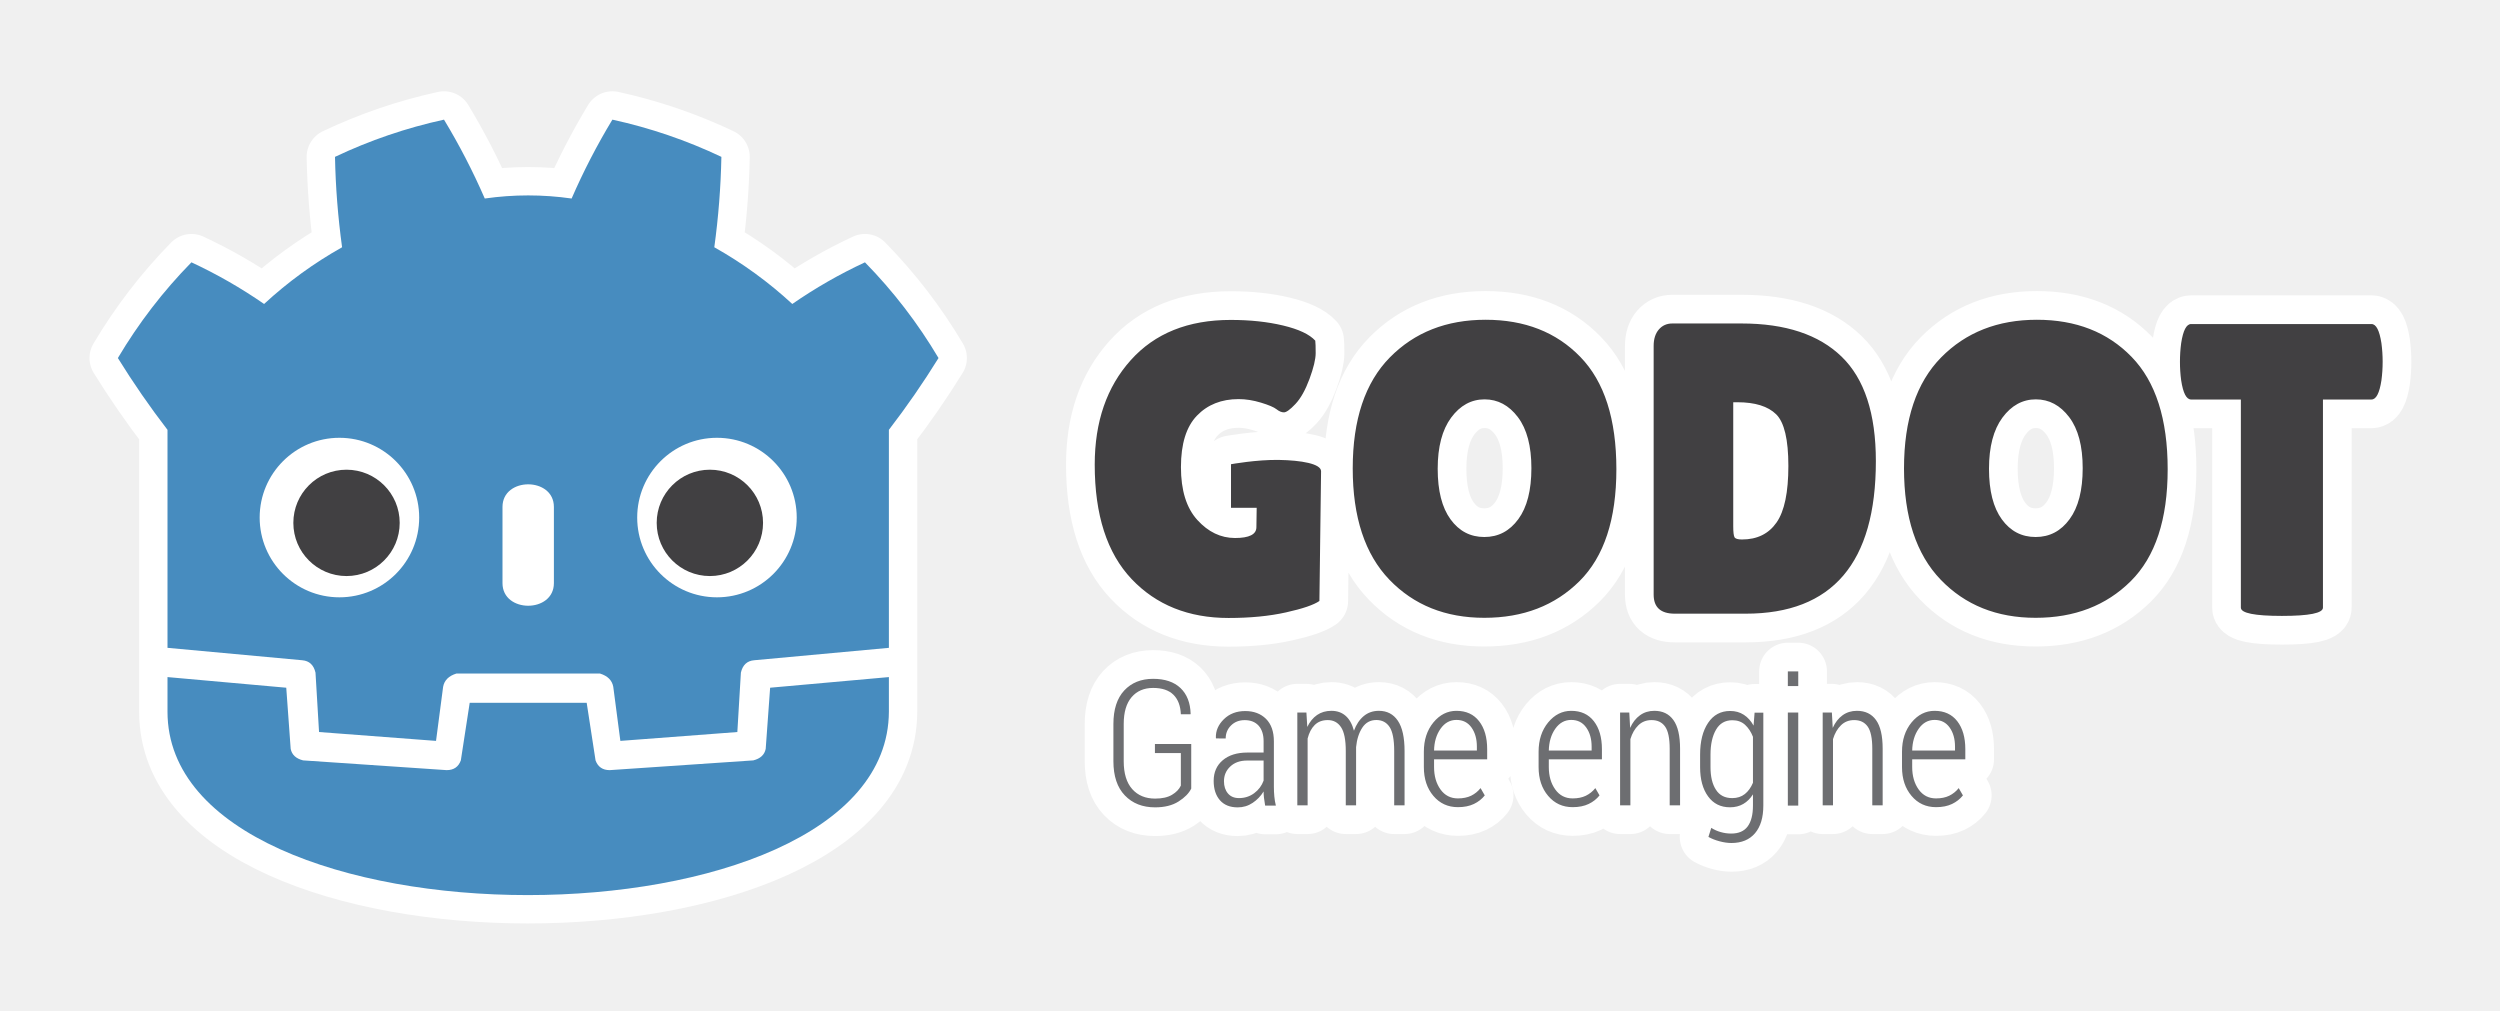
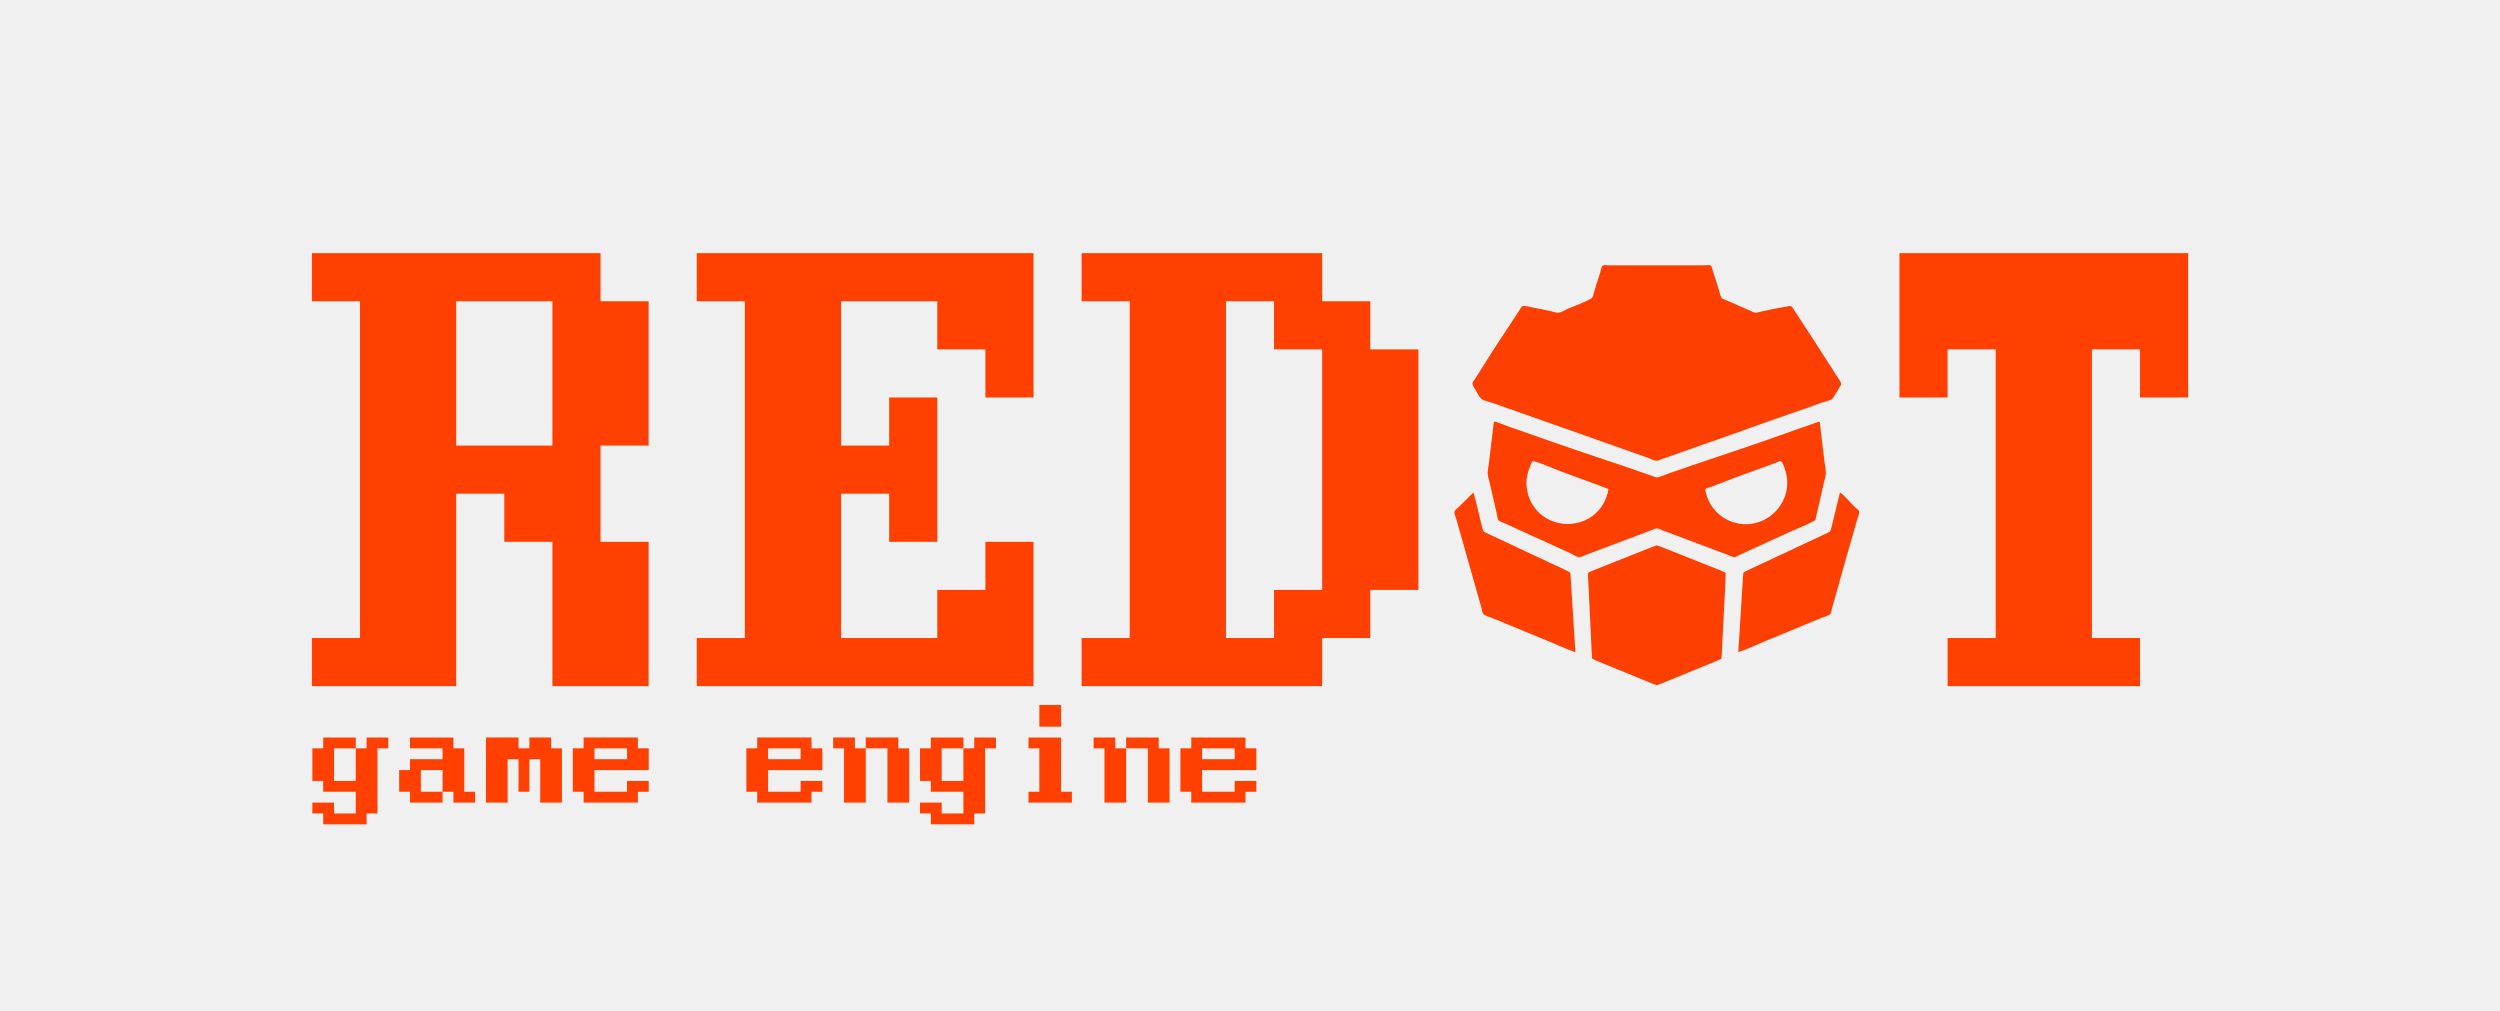
- <svg xmlns="http://www.w3.org/2000/svg" width="1024" height="414">
-   <path stroke="#fff" stroke-linejoin="round" stroke-width="23.5" d="M523.82 188.382c-9.142-.142-19.603 1.764-19.603 1.764v17.842h10.52l-.117 7.953c0 2.946-2.92 4.427-8.747 4.427-5.831 0-10.982-2.47-15.45-7.395-4.48-4.932-6.708-12.141-6.708-21.64 0-9.519 2.176-16.537 6.536-21.065 4.35-4.524 10.05-6.794 17.064-6.794 2.946 0 5.996.476 9.168 1.445 3.174.962 5.293 1.863 6.375 2.707 1.072.867 2.09 1.277 3.056 1.277.96 0 2.513-1.122 4.66-3.392 2.153-2.263 4.082-5.693 5.782-10.267 1.694-4.598 2.543-8.122 2.543-10.621 0-2.48-.054-4.19-.164-5.092-2.379-2.603-6.767-4.666-13.168-6.2-6.39-1.53-13.552-2.289-21.476-2.289-17.438 0-31.073 5.49-40.92 16.47-9.855 10.982-14.773 25.24-14.773 42.79 0 20.607 5.035 36.227 15.103 46.868 10.085 10.64 23.327 15.953 39.743 15.953 8.827 0 16.664-.76 23.51-2.289 6.853-1.523 11.41-3.088 13.676-4.67l.68-53.137c0-3.087-8.149-4.488-17.29-4.645zm84.247-24.804c-5.431 0-9.98 2.496-13.671 7.47-3.672 4.98-5.517 11.969-5.517 20.963 0 9.013 1.754 15.914 5.27 20.722 3.508 4.823 8.117 7.225 13.835 7.225 5.715 0 10.358-2.432 13.924-7.313q5.351-7.293 5.353-20.884c0-9.054-1.846-16.023-5.524-20.89q-5.51-7.292-13.67-7.293m-.083 89.477c-15.9 0-28.868-5.203-38.89-15.61q-15.016-15.624-15.017-45.592c0-19.992 5.063-35.128 15.191-45.435 10.131-10.293 23.209-15.444 39.228-15.444 16.016 0 28.954 5.058 38.795 15.204 9.858 10.126 14.778 25.477 14.778 46.009 0 20.546-5.034 35.828-15.114 45.856-10.08 10.008-23.062 15.012-38.971 15.012m101.95-88.298v50.788c0 2.37.176 3.866.515 4.493.337.624 1.358.937 3.052.937 6.232 0 10.954-2.328 14.181-6.97 3.235-4.636 4.835-12.356 4.835-23.168 0-10.817-1.674-17.865-5-21.139-3.344-3.283-8.64-4.94-15.884-4.94zm-32.599 78.798V141.681c0-2.832.704-5.067 2.126-6.724 1.413-1.632 3.25-2.461 5.521-2.461h28.357c17.994 0 31.664 4.54 40.994 13.597 9.347 9.054 14.02 23.31 14.02 42.784 0 41.66-17.778 62.486-53.326 62.486h-29.03c-5.769 0-8.662-2.597-8.662-7.808m156.544-79.977c-5.432 0-9.994 2.496-13.678 7.47q-5.507 7.471-5.508 20.963c0 9.013 1.758 15.914 5.262 20.722 3.505 4.823 8.119 7.225 13.837 7.225 5.717 0 10.363-2.432 13.924-7.313q5.354-7.293 5.355-20.884c0-9.054-1.843-16.023-5.522-20.89-3.68-4.861-8.23-7.293-13.67-7.293m-.087 89.477q-23.86 0-38.88-15.61-15.03-15.624-15.03-45.592c0-19.992 5.065-35.128 15.191-45.435 10.139-10.293 23.209-15.444 39.233-15.444 16.02 0 28.946 5.058 38.8 15.204 9.85 10.126 14.772 25.477 14.772 46.009 0 20.546-5.037 35.828-15.115 45.856-10.076 10.008-23.07 15.012-38.971 15.012m117.69-4.17c0 2.251-5.597 3.392-16.809 3.392-11.202 0-16.815-1.141-16.815-3.392v-85.248h-20.371c-1.928 0-3.286-2.597-4.077-7.818a56 56 0 0 1-.501-7.636c0-2.592.162-5.146.501-7.636.79-5.205 2.15-7.823 4.077-7.823h73.864c1.924 0 3.277 2.617 4.078 7.823.333 2.49.505 5.043.505 7.636 0 2.608-.172 5.152-.505 7.637-.8 5.22-2.154 7.817-4.078 7.817h-19.87z" />
-   <path fill="#414042" d="M523.82 188.382c-9.142-.142-19.603 1.764-19.603 1.764v17.842h10.52l-.117 7.953c0 2.946-2.92 4.427-8.747 4.427-5.831 0-10.982-2.47-15.45-7.395-4.48-4.932-6.708-12.141-6.708-21.64 0-9.519 2.176-16.537 6.536-21.065 4.35-4.524 10.05-6.794 17.064-6.794 2.946 0 5.996.476 9.168 1.445 3.174.962 5.293 1.863 6.375 2.707 1.072.867 2.09 1.277 3.056 1.277.96 0 2.513-1.122 4.66-3.392 2.153-2.263 4.082-5.693 5.782-10.267 1.694-4.598 2.543-8.122 2.543-10.621 0-2.48-.054-4.19-.164-5.092-2.379-2.603-6.767-4.666-13.168-6.2-6.39-1.53-13.552-2.289-21.476-2.289-17.438 0-31.073 5.49-40.92 16.47-9.855 10.982-14.773 25.24-14.773 42.79 0 20.607 5.035 36.227 15.103 46.868 10.085 10.64 23.327 15.953 39.743 15.953 8.827 0 16.664-.76 23.51-2.289 6.853-1.523 11.41-3.088 13.676-4.67l.68-53.137c0-3.087-8.149-4.488-17.29-4.645m84.247-24.804c-5.431 0-9.98 2.496-13.671 7.47-3.672 4.98-5.517 11.969-5.517 20.963 0 9.013 1.754 15.914 5.27 20.722 3.508 4.823 8.117 7.225 13.835 7.225 5.715 0 10.358-2.432 13.924-7.313q5.351-7.293 5.353-20.884c0-9.054-1.846-16.023-5.524-20.89q-5.51-7.292-13.67-7.293m-.083 89.477c-15.9 0-28.868-5.203-38.89-15.61q-15.016-15.624-15.017-45.592c0-19.992 5.063-35.128 15.191-45.435 10.131-10.293 23.209-15.444 39.228-15.444 16.016 0 28.954 5.058 38.795 15.204 9.858 10.126 14.778 25.477 14.778 46.009 0 20.546-5.034 35.828-15.114 45.856-10.08 10.008-23.062 15.012-38.971 15.012m101.95-88.298v50.788c0 2.37.176 3.866.515 4.493.337.624 1.358.937 3.052.937 6.232 0 10.954-2.328 14.181-6.97 3.235-4.636 4.835-12.356 4.835-23.168 0-10.817-1.674-17.865-5-21.139-3.344-3.283-8.64-4.94-15.884-4.94zm-32.599 78.798V141.681c0-2.832.704-5.067 2.126-6.724 1.413-1.632 3.25-2.461 5.521-2.461h28.357c17.994 0 31.664 4.54 40.994 13.597 9.347 9.054 14.02 23.31 14.02 42.784 0 41.66-17.778 62.486-53.326 62.486h-29.03c-5.769 0-8.662-2.597-8.662-7.808m156.544-79.977c-5.432 0-9.994 2.496-13.678 7.47q-5.507 7.471-5.508 20.963c0 9.013 1.758 15.914 5.262 20.722 3.505 4.823 8.119 7.225 13.837 7.225 5.717 0 10.363-2.432 13.924-7.313q5.354-7.293 5.355-20.884c0-9.054-1.843-16.023-5.522-20.89-3.68-4.861-8.23-7.293-13.67-7.293m-.087 89.477q-23.86 0-38.88-15.61-15.03-15.624-15.03-45.592c0-19.992 5.065-35.128 15.191-45.435 10.139-10.293 23.209-15.444 39.233-15.444 16.02 0 28.946 5.058 38.8 15.204 9.85 10.126 14.772 25.477 14.772 46.009 0 20.546-5.037 35.828-15.115 45.856-10.076 10.008-23.07 15.012-38.971 15.012m117.69-4.17c0 2.251-5.597 3.392-16.809 3.392-11.202 0-16.815-1.141-16.815-3.392v-85.248h-20.371c-1.928 0-3.286-2.597-4.077-7.818a56 56 0 0 1-.501-7.636c0-2.592.162-5.146.501-7.636.79-5.205 2.15-7.823 4.077-7.823h73.864c1.924 0 3.277 2.617 4.078 7.823.333 2.49.505 5.043.505 7.636 0 2.608-.172 5.152-.505 7.637-.8 5.22-2.154 7.817-4.078 7.817h-19.87z" />
-   <path stroke="#fff" stroke-linejoin="round" stroke-width="23.5" d="M487.93 322.997c-.94 1.926-2.664 3.691-5.188 5.289-2.52 1.607-5.722 2.406-9.611 2.406-5.132 0-9.259-1.617-12.394-4.887-3.122-3.243-4.686-7.92-4.686-14.022V296.57c0-5.97 1.473-10.548 4.431-13.743 2.95-3.17 6.903-4.78 11.84-4.78 4.824 0 8.564 1.27 11.212 3.781 2.639 2.519 4.025 6.038 4.146 10.532l-.066.2h-3.94c-.14-3.443-1.14-6.101-3.022-7.979-1.871-1.861-4.655-2.803-8.33-2.803-3.72 0-6.668 1.259-8.823 3.785-2.15 2.518-3.224 6.17-3.224 10.968v15.301q.001 7.462 3.476 11.382c2.316 2.592 5.438 3.892 9.38 3.892 2.876 0 5.19-.51 6.92-1.554 1.738-1.028 2.942-2.285 3.624-3.775V308.45h-10.618v-3.704h14.873zm19.557 3.902c2.336 0 4.416-.661 6.232-2.01 1.82-1.353 3.096-3.063 3.852-5.146v-8.224h-6.756q-4.31 0-6.896 2.442c-1.726 1.617-2.581 3.637-2.581 6.037 0 2.03.534 3.696 1.616 4.981 1.08 1.289 2.59 1.92 4.533 1.92m10.715 3.068a99 99 0 0 1-.48-3.225 22 22 0 0 1-.15-2.562 14.9 14.9 0 0 1-4.483 4.675c-1.836 1.236-3.878 1.848-6.128 1.848-3.147 0-5.567-.975-7.28-2.927-1.702-1.96-2.563-4.6-2.563-7.936 0-3.523 1.237-6.35 3.72-8.448 2.48-2.098 5.85-3.147 10.09-3.147h6.643v-4.672c0-2.686-.686-4.802-2.032-6.331-1.375-1.51-3.264-2.275-5.701-2.275-2.268 0-4.139.722-5.608 2.182-1.463 1.45-2.19 3.224-2.19 5.337l-3.944-.035-.07-.206c-.11-2.866.973-5.4 3.261-7.646 2.279-2.24 5.203-3.352 8.761-3.352 3.517 0 6.347 1.069 8.509 3.2q3.224 3.227 3.226 9.21v18.645c0 1.358.064 2.677.183 3.936a25 25 0 0 0 .627 3.729zm16.905-38.108.36 5.9c1-2.112 2.339-3.739 3.998-4.896q2.498-1.711 5.874-1.711c2.296 0 4.232.668 5.794 2.02 1.562 1.347 2.714 3.387 3.446 6.127.938-2.529 2.264-4.528 3.986-5.975 1.722-1.45 3.812-2.172 6.23-2.172 3.335 0 5.923 1.35 7.755 4.05 1.841 2.705 2.759 6.856 2.759 12.464v22.207h-4.246v-22.28c0-4.663-.645-7.946-1.9-9.834-1.261-1.89-3.071-2.842-5.41-2.842-2.462 0-4.384 1.04-5.767 3.152-1.375 2.112-2.223 4.754-2.531 7.945v23.86h-4.224v-22.258c0-4.554-.639-7.812-1.945-9.759-1.299-1.946-3.107-2.912-5.427-2.912-2.218 0-4.013.677-5.358 2.02-1.353 1.349-2.315 3.195-2.899 5.538v27.369h-4.22v-38.014zm61.457 3.021q-3.966 0-6.517 3.613c-1.705 2.415-2.585 5.392-2.656 8.938h17.537v-1.626c0-3.137-.736-5.75-2.21-7.822-1.482-2.075-3.53-3.103-6.154-3.103m.598 35.735c-4.099 0-7.451-1.543-10.055-4.621q-3.895-4.61-3.896-11.793v-6.313c0-4.798 1.303-8.798 3.912-11.979 2.616-3.167 5.758-4.75 9.441-4.75 3.983 0 7.068 1.413 9.27 4.246q3.313 4.257 3.312 11.434v4.171H587.39v3.162c0 3.68.882 6.744 2.635 9.19 1.757 2.45 4.144 3.666 7.136 3.666 2.077 0 3.888-.367 5.396-1.089a11.1 11.1 0 0 0 3.877-3.132l1.728 2.99c-1.148 1.456-2.634 2.633-4.45 3.505-1.811.868-4 1.312-6.551 1.312m46.411-35.734q-3.976 0-6.528 3.613-2.54 3.62-2.652 8.938h17.54v-1.626c0-3.137-.733-5.75-2.216-7.822-1.475-2.075-3.52-3.103-6.144-3.103m.593 35.735c-4.1 0-7.446-1.543-10.045-4.621q-3.91-4.61-3.91-11.793v-6.313c0-4.798 1.309-8.798 3.913-11.979 2.623-3.167 5.766-4.75 9.45-4.75 3.975 0 7.072 1.413 9.27 4.246 2.2 2.837 3.304 6.65 3.304 11.434v4.171h-21.755v3.162q0 5.52 2.647 9.19c1.747 2.45 4.124 3.666 7.125 3.666 2.087 0 3.888-.367 5.392-1.089a11.2 11.2 0 0 0 3.894-3.132l1.717 2.99c-1.15 1.456-2.633 2.633-4.451 3.505-1.81.868-3.997 1.312-6.55 1.312m23.189-38.755.345 6.284c1.014-2.23 2.353-3.962 4.034-5.166 1.667-1.21 3.63-1.824 5.887-1.824 3.396 0 5.998 1.256 7.804 3.78 1.826 2.518 2.73 6.434 2.73 11.749v23.191h-4.249V306.72c0-4.343-.636-7.377-1.9-9.137-1.258-1.76-3.107-2.636-5.513-2.636-2.158 0-3.968.701-5.419 2.126-1.457 1.412-2.543 3.294-3.267 5.666v27.134h-4.219V291.86zm33.27 22.395c0 3.858.73 6.926 2.213 9.208 1.465 2.304 3.695 3.443 6.671 3.443 2.04 0 3.757-.544 5.167-1.657 1.405-1.113 2.514-2.662 3.336-4.627V301.79c-.79-2.025-1.874-3.66-3.244-4.92-1.368-1.24-3.102-1.863-5.186-1.863-2.97 0-5.216 1.294-6.708 3.891-1.502 2.603-2.25 5.995-2.25 10.161zm-4.262-5.195c0-5.386 1.088-9.714 3.274-12.975 2.169-3.245 5.187-4.871 9.03-4.871 2.134 0 4.007.52 5.607 1.564 1.603 1.024 2.928 2.523 3.992 4.43l.412-5.287h3.581v38.048c0 4.871-1.13 8.646-3.4 11.317-2.271 2.66-5.499 4.009-9.666 4.009-1.5 0-3.11-.235-4.832-.691-1.724-.456-3.252-1.054-4.59-1.805l1.168-3.704a14.1 14.1 0 0 0 3.831 1.716 15.2 15.2 0 0 0 4.352.616q4.536-.001 6.71-2.905c1.452-1.961 2.18-4.798 2.18-8.553v-4.597c-1.079 1.71-2.402 3.024-3.97 3.93-1.563.912-3.39 1.368-5.448 1.368-3.818 0-6.814-1.496-8.976-4.486-2.167-2.983-3.255-6.965-3.255-11.93zm40.2 20.916h-4.266V291.86h4.266zm0-48.968h-4.266v-6.005h4.266zm13.774 10.852.346 6.284c1.016-2.23 2.35-3.962 4.027-5.166 1.677-1.21 3.643-1.824 5.89-1.824 3.397 0 6.01 1.256 7.82 3.78 1.821 2.518 2.717 6.434 2.717 11.749v23.191h-4.248V306.72c0-4.343-.635-7.377-1.897-9.137-1.268-1.76-3.103-2.636-5.517-2.636-2.157 0-3.962.701-5.412 2.126-1.455 1.412-2.545 3.294-3.266 5.666v27.134h-4.224V291.86zm42.074 3.021q-3.978 0-6.518 3.613-2.547 3.62-2.66 8.938h17.54v-1.626c0-3.137-.731-5.75-2.21-7.822-1.476-2.075-3.525-3.103-6.152-3.103m.602 35.735c-4.11 0-7.456-1.543-10.048-4.621q-3.903-4.61-3.903-11.793v-6.313c0-4.798 1.302-8.798 3.91-11.979q3.924-4.75 9.439-4.75c3.978 0 7.077 1.413 9.283 4.246 2.197 2.837 3.3 6.65 3.3 11.434v4.171h-21.76v3.162c0 3.68.887 6.744 2.642 9.19 1.754 2.45 4.133 3.666 7.137 3.666 2.08 0 3.88-.367 5.382-1.089a11.16 11.16 0 0 0 3.897-3.132l1.725 2.99c-1.156 1.456-2.64 2.633-4.454 3.505-1.81.868-3.998 1.312-6.55 1.312" />
-   <path fill="#6d6e71" d="M487.93 322.997c-.94 1.926-2.664 3.691-5.188 5.289-2.52 1.607-5.722 2.406-9.611 2.406-5.132 0-9.259-1.617-12.394-4.887-3.122-3.243-4.686-7.92-4.686-14.022V296.57c0-5.97 1.473-10.548 4.431-13.743 2.95-3.17 6.903-4.78 11.84-4.78 4.824 0 8.564 1.27 11.212 3.781 2.639 2.519 4.025 6.038 4.146 10.532l-.066.2h-3.94c-.14-3.443-1.14-6.101-3.022-7.979-1.871-1.861-4.655-2.803-8.33-2.803-3.72 0-6.668 1.259-8.823 3.785-2.15 2.518-3.224 6.17-3.224 10.968v15.301q.001 7.462 3.476 11.382c2.316 2.592 5.438 3.892 9.38 3.892 2.876 0 5.19-.51 6.92-1.554 1.738-1.028 2.942-2.285 3.624-3.775V308.45h-10.618v-3.704h14.873zm19.557 3.902c2.336 0 4.416-.661 6.232-2.01 1.82-1.353 3.096-3.063 3.852-5.146v-8.224h-6.756q-4.31 0-6.896 2.442c-1.726 1.617-2.581 3.637-2.581 6.037 0 2.03.534 3.696 1.616 4.981 1.08 1.289 2.59 1.92 4.533 1.92m10.715 3.068a99 99 0 0 1-.48-3.225 22 22 0 0 1-.15-2.562 14.9 14.9 0 0 1-4.483 4.675c-1.836 1.236-3.878 1.848-6.128 1.848-3.147 0-5.567-.975-7.28-2.927-1.702-1.96-2.563-4.6-2.563-7.936 0-3.523 1.237-6.35 3.72-8.448 2.48-2.098 5.85-3.147 10.09-3.147h6.643v-4.672c0-2.686-.686-4.802-2.032-6.331-1.375-1.51-3.264-2.275-5.701-2.275-2.268 0-4.139.722-5.608 2.182-1.463 1.45-2.19 3.224-2.19 5.337l-3.944-.035-.07-.206c-.11-2.866.973-5.4 3.261-7.646 2.279-2.24 5.203-3.352 8.761-3.352 3.517 0 6.347 1.069 8.509 3.2q3.224 3.227 3.226 9.21v18.645c0 1.358.064 2.677.183 3.936a25 25 0 0 0 .627 3.729zm16.905-38.108.36 5.9c1-2.112 2.339-3.739 3.998-4.896q2.498-1.711 5.874-1.711c2.296 0 4.232.668 5.794 2.02 1.562 1.347 2.714 3.387 3.446 6.127.938-2.529 2.264-4.528 3.986-5.975 1.722-1.45 3.812-2.172 6.23-2.172 3.335 0 5.923 1.35 7.755 4.05 1.841 2.705 2.759 6.856 2.759 12.464v22.207h-4.246v-22.28c0-4.663-.645-7.946-1.9-9.834-1.261-1.89-3.071-2.842-5.41-2.842-2.462 0-4.384 1.04-5.767 3.152-1.375 2.112-2.223 4.754-2.531 7.945v23.86h-4.224v-22.258c0-4.554-.639-7.812-1.945-9.759-1.299-1.946-3.107-2.912-5.427-2.912-2.218 0-4.013.677-5.358 2.02-1.353 1.349-2.315 3.195-2.899 5.538v27.369h-4.22v-38.014zm61.457 3.021q-3.966 0-6.517 3.613c-1.705 2.415-2.585 5.392-2.656 8.938h17.537v-1.626c0-3.137-.736-5.75-2.21-7.822-1.482-2.075-3.53-3.103-6.154-3.103m.598 35.735c-4.099 0-7.451-1.543-10.055-4.621q-3.895-4.61-3.896-11.793v-6.313c0-4.798 1.303-8.798 3.912-11.979 2.616-3.167 5.758-4.75 9.441-4.75 3.983 0 7.068 1.413 9.27 4.246q3.313 4.257 3.312 11.434v4.171H587.39v3.162c0 3.68.882 6.744 2.635 9.19 1.757 2.45 4.144 3.666 7.136 3.666 2.077 0 3.888-.367 5.396-1.089a11.1 11.1 0 0 0 3.877-3.132l1.728 2.99c-1.148 1.456-2.634 2.633-4.45 3.505-1.811.868-4 1.312-6.551 1.312m46.411-35.734q-3.976 0-6.528 3.613-2.54 3.62-2.652 8.938h17.54v-1.626c0-3.137-.733-5.75-2.216-7.822-1.475-2.075-3.52-3.103-6.144-3.103m.593 35.735c-4.1 0-7.446-1.543-10.045-4.621q-3.91-4.61-3.91-11.793v-6.313c0-4.798 1.309-8.798 3.913-11.979 2.623-3.167 5.766-4.75 9.45-4.75 3.975 0 7.072 1.413 9.27 4.246 2.2 2.837 3.304 6.65 3.304 11.434v4.171h-21.755v3.162q0 5.52 2.647 9.19c1.747 2.45 4.124 3.666 7.125 3.666 2.087 0 3.888-.367 5.392-1.089a11.2 11.2 0 0 0 3.894-3.132l1.717 2.99c-1.15 1.456-2.633 2.633-4.451 3.505-1.81.868-3.997 1.312-6.55 1.312m23.189-38.755.345 6.284c1.014-2.23 2.353-3.962 4.034-5.166 1.667-1.21 3.63-1.824 5.887-1.824 3.396 0 5.998 1.256 7.804 3.78 1.826 2.518 2.73 6.434 2.73 11.749v23.191h-4.249V306.72c0-4.343-.636-7.377-1.9-9.137-1.258-1.76-3.107-2.636-5.513-2.636-2.158 0-3.968.701-5.419 2.126-1.457 1.412-2.543 3.294-3.267 5.666v27.134h-4.219V291.86zm33.27 22.395c0 3.858.73 6.926 2.213 9.208 1.465 2.304 3.695 3.443 6.671 3.443 2.04 0 3.757-.544 5.167-1.657 1.405-1.113 2.514-2.662 3.336-4.627V301.79c-.79-2.025-1.874-3.66-3.244-4.92-1.368-1.24-3.102-1.863-5.186-1.863-2.97 0-5.216 1.294-6.708 3.891-1.502 2.603-2.25 5.995-2.25 10.161zm-4.262-5.195c0-5.386 1.088-9.714 3.274-12.975 2.169-3.245 5.187-4.871 9.03-4.871 2.134 0 4.007.52 5.607 1.564 1.603 1.024 2.928 2.523 3.992 4.43l.412-5.287h3.581v38.048c0 4.871-1.13 8.646-3.4 11.317-2.271 2.66-5.499 4.009-9.666 4.009-1.5 0-3.11-.235-4.832-.691-1.724-.456-3.252-1.054-4.59-1.805l1.168-3.704a14.1 14.1 0 0 0 3.831 1.716 15.2 15.2 0 0 0 4.352.616q4.536-.001 6.71-2.905c1.452-1.961 2.18-4.798 2.18-8.553v-4.597c-1.079 1.71-2.402 3.024-3.97 3.93-1.563.912-3.39 1.368-5.448 1.368-3.818 0-6.814-1.496-8.976-4.486-2.167-2.983-3.255-6.965-3.255-11.93zm40.2 20.916h-4.266V291.86h4.266zm0-48.968h-4.266v-6.005h4.266zm13.774 10.852.346 6.284c1.016-2.23 2.35-3.962 4.027-5.166 1.677-1.21 3.643-1.824 5.89-1.824 3.397 0 6.01 1.256 7.82 3.78 1.821 2.518 2.717 6.434 2.717 11.749v23.191h-4.248V306.72c0-4.343-.635-7.377-1.897-9.137-1.268-1.76-3.103-2.636-5.517-2.636-2.157 0-3.962.701-5.412 2.126-1.455 1.412-2.545 3.294-3.266 5.666v27.134h-4.224V291.86zm42.074 3.021q-3.978 0-6.518 3.613-2.547 3.62-2.66 8.938h17.54v-1.626c0-3.137-.731-5.75-2.21-7.822-1.476-2.075-3.525-3.103-6.152-3.103m.602 35.735c-4.11 0-7.456-1.543-10.048-4.621q-3.903-4.61-3.903-11.793v-6.313c0-4.798 1.302-8.798 3.91-11.979q3.924-4.75 9.439-4.75c3.978 0 7.077 1.413 9.283 4.246 2.197 2.837 3.3 6.65 3.3 11.434v4.171h-21.76v3.162c0 3.68.887 6.744 2.642 9.19 1.754 2.45 4.133 3.666 7.137 3.666 2.08 0 3.88-.367 5.382-1.089a11.16 11.16 0 0 0 3.897-3.132l1.725 2.99c-1.156 1.456-2.64 2.633-4.454 3.505-1.81.868-3.998 1.312-6.55 1.312" />
-   <g fill="#fff" transform="translate(30.492 21.054)scale(.363)">
-     <path d="M105 673v33q407 354 814 0v-33z" />
-     <path fill="none" stroke="#fff" stroke-linejoin="round" stroke-width="64" d="M105 745c0 276 813 276 814 0V427q30-39 56-81-35-59-83-108-43 20-82 47-40-37-88-64 7-51 8-102-59-28-123-42-26 43-46 89-49-7-98 0-20-46-46-89-64 14-123 42 1 51 8 102-48 27-88 64-39-27-82-47-48 49-83 108 26 42 56 81v318z" />
-     <path fill="#478cbf" d="m105 673 152 14q12 1 15 14l4 67 132 10 8-61q2-11 15-15h162q13 4 15 15l8 61 132-10 4-67q3-13 15-14l152-14V427q30-39 56-81-35-59-83-108-43 20-82 47-40-37-88-64 7-51 8-102-59-28-123-42-26 43-46 89-49-7-98 0-20-46-46-89-64 14-123 42 1 51 8 102-48 27-88 64-39-27-82-47-48 49-83 108 26 42 56 81zm0 33v39c0 276 813 276 814 0v-39l-134 12-5 69q-2 10-14 13l-162 11q-12 0-16-11l-10-65H446l-10 65q-4 11-16 11l-162-11q-12-3-14-13l-5-69z" />
-     <path d="M483 600c0 34 58 34 58 0v-86c0-34-58-34-58 0z" />
-     <circle cx="725" cy="526" r="90" />
-     <circle cx="299" cy="526" r="90" />
-   </g>
-   <g fill="#414042" transform="translate(30.492 21.054)scale(.363)">
-     <circle cx="307" cy="532" r="60" />
-     <circle cx="717" cy="532" r="60" />
-   </g>
+ <svg xmlns="http://www.w3.org/2000/svg" width="1024" height="414" version="1.1" xml:space="preserve">
+   <path transform="matrix(1.2316 0 0 1.2316 83.554 -33.474)" d="m35.879 255.37v-16h16v-112h-16v-16h96v16h16v48h-16v32h16v48h-32v-48h-16v-16h-16v64zm48-80h32v-48h-32zm80 80v-16h16v-112h-16v-16h112v48h-16v-16h-16v-16h-32v48h16v-16h16v48h-16v-16h-16v48h32v-16h16v-16h16v48zm128 0v-16h16v-112h-16v-16h80v16h16v16h16v80h-16v16h-16v16zm48-16h16v-16h16v-80h-16v-16h-16zm224-80v-48h96v48h-16v-16h-16v96h16v16h-64v-16h16v-96h-16v16z" fill="#ff4000" style="white-space:pre" aria-label="RED T" />
+   <path d="m127.94 333.19v-4.444h8.889v4.444h8.889v-8.889h-13.333v-4.444h-4.444v-13.333h4.444v-4.444h13.333v4.444h-8.889v13.333h8.889v-13.333h4.444v-4.444h8.889v4.444h-4.444v26.667h-4.444v4.444h-17.778v-4.444zm35.556-8.889v-8.889h4.444v-4.444h13.333v-4.444h-13.333v-4.444h17.778v4.444h4.444v17.778h4.444v4.444h-8.889v-4.444h-4.444v-8.889h-8.889v8.889h8.889v4.444h-13.333v-4.444zm35.556 4.444v-26.667h13.333v4.444h4.444v-4.444h8.889v4.444h4.444v22.222h-8.889v-17.778h-4.444v13.333h-4.444v-13.333h-4.444v17.778zm35.556-4.444v-17.778h4.444v-4.444h22.222v4.444h4.444v8.889h-22.222v8.889h13.333v-4.444h8.889v4.444h-4.444v4.444h-22.222v-4.444zm8.889-17.778v4.444h13.333v-4.444zm62.222 17.778v-17.778h4.444v-4.444h22.222v4.444h4.444v8.889h-22.222v8.889h13.333v-4.444h8.889v4.444h-4.444v4.444h-22.222v-4.444zm8.889-17.778v4.444h13.333v-4.444zm26.667 0v-4.444h8.889v4.444h4.444v22.222h-8.889v-22.222zm13.333 0v-4.444h13.333v4.444h4.444v22.222h-8.889v-22.222zm22.222 26.667v-4.444h8.889v4.444h8.889v-8.889h-13.333v-4.444h-4.444v-13.333h4.444v-4.444h13.333v4.444h-8.889v13.333h8.889v-13.333h4.444v-4.444h8.889v4.444h-4.444v26.667h-4.444v4.444h-17.778v-4.444zm44.444-4.444v-4.444h4.444v-17.778h-4.444v-4.444h13.333v22.222h4.444v4.444zm4.444-31.111v-8.889h8.889v8.889zm22.222 8.889v-4.444h8.889v4.444h4.444v22.222h-8.889v-22.222zm13.333 0v-4.444h13.333v4.444h4.444v22.222h-8.889v-22.222zm22.222 17.778v-17.778h4.444v-4.444h22.222v4.444h4.444v8.889h-22.222v8.889h13.333v-4.444h8.889v4.444h-4.444v4.444h-22.222v-4.444zm8.889-17.778v4.444h13.333v-4.444z" fill="#ff4000" aria-label="game engine" />
+   <path d="m656.47 108.78c-0.609 0.414-0.828 2.209-1.04 2.896-0.794 2.567-1.674 5.112-2.425 7.692-0.241 0.827-0.466 2.468-1.254 2.915-2.997 1.7-6.478 2.837-9.639 4.207-1.101 0.478-2.765 1.627-3.976 1.587-1.079-0.033-2.226-0.47-3.28-0.695-2.445-0.523-4.891-1.064-7.356-1.479-0.976-0.165-2.928-0.863-3.86-0.48-0.585 0.239-1.008 1.233-1.343 1.738-1.034 1.56-2.048 3.135-3.081 4.696-3.983 6.015-7.984 12.048-11.778 18.185-1.036 1.676-2.107 3.335-3.169 4.996-0.367 0.573-1.205 1.478-1.151 2.198 0.068 0.891 0.925 1.962 1.385 2.697 0.63 1.004 1.322 2.687 2.252 3.416 1.163 0.911 3.347 1.254 4.738 1.749a4675.5 4699.3 0 0 0 26.543 9.358 3789.8 3809.2 0 0 1 27.834 9.826c3.01 1.077 6.018 2.171 9.046 3.195 1.126 0.381 2.486 1.194 3.678 1.247 0.526 0.024 1.1-0.316 1.591-0.481 1.233-0.414 2.451-0.87 3.678-1.299 4.279-1.492 8.535-3.061 12.823-4.53 12.301-4.212 24.48-8.777 36.781-12.988 4.117-1.41 8.252-2.824 12.326-4.355 1.382-0.519 3.566-0.795 4.719-1.724 0.39-0.314 0.613-0.901 0.882-1.315 0.706-1.086 1.413-2.17 2.053-3.297 0.267-0.469 0.747-1.13 0.652-1.699-0.142-0.85-0.982-1.775-1.429-2.497-1.246-2.017-2.547-3.999-3.827-5.995-3.466-5.41-6.922-10.833-10.473-16.187-1.036-1.56-2.046-3.135-3.082-4.696-0.445-0.67-0.877-1.62-1.499-2.138-0.466-0.387-1.663 0.01-2.212 0.098-1.995 0.323-3.989 0.66-5.964 1.098-1.456 0.323-2.922 0.595-4.374 0.93-0.681 0.158-1.587 0.528-2.287 0.442-0.725-0.09-1.518-0.599-2.186-0.886-1.591-0.685-3.193-1.358-4.772-2.072-1.579-0.713-3.167-1.435-4.772-2.088-0.603-0.244-1.723-0.529-2.095-1.093-0.549-0.83-0.721-2.137-1.02-3.083-0.71-2.231-1.387-4.473-2.121-6.695-0.263-0.794-0.516-1.598-0.757-2.398-0.091-0.304-0.137-0.777-0.416-0.976-0.564-0.401-2.074-0.123-2.736-0.123h-39.068c-0.633 0-2.008-0.261-2.543 0.103m-44.476 63.842c-0.308 0.913-0.303 1.944-0.426 2.896-0.25 1.931-0.46 3.865-0.697 5.796-0.338 2.763-0.654 5.53-0.994 8.293-0.175 1.437-0.595 3.049-0.508 4.496 0.067 1.093 0.493 2.231 0.734 3.297 0.511 2.264 1.003 4.538 1.555 6.793a234.56 235.76 0 0 1 1.449 6.295c0.153 0.71 0.226 2.096 0.731 2.635 0.364 0.388 1.062 0.562 1.534 0.784 1.284 0.605 2.595 1.15 3.877 1.755 4.578 2.157 9.199 4.235 13.817 6.302 3.324 1.488 6.633 3.019 9.941 4.541 1.038 0.478 2.828 1.767 3.976 1.694 0.795-0.049 1.741-0.601 2.486-0.884 1.655-0.627 3.31-1.255 4.97-1.872 5.839-2.17 11.653-4.413 17.496-6.568 1.528-0.564 3.046-1.158 4.574-1.725 0.632-0.235 1.411-0.68 2.087-0.716 0.8-0.041 1.846 0.584 2.584 0.867 1.785 0.682 3.577 1.346 5.369 2.012 5.474 2.034 10.923 4.148 16.401 6.168 1.627 0.6 3.249 1.22 4.871 1.835 0.746 0.283 1.594 0.759 2.386 0.863 0.748 0.099 1.717-0.613 2.385-0.904 2.137-0.93 4.235-1.959 6.362-2.912 4.823-2.158 9.594-4.434 14.414-6.595 3.251-1.456 6.713-2.76 9.83-4.486 0.625-0.346 0.687-1.647 0.828-2.294a255.12 256.41 0 0 1 1.456-6.295 374.67 376.58 0 0 0 1.646-7.194c0.249-1.128 0.711-2.34 0.749-3.496 0.053-1.592-0.369-3.315-0.564-4.896-0.341-2.796-0.673-5.595-1.005-8.393l-0.697-5.795c-0.057-0.481 0.024-1.803-0.373-2.125-0.262-0.212-0.772 0.109-1.034 0.205-0.956 0.35-1.92 0.691-2.883 1.02a966.96 971.89 0 0 0-12.326 4.328c-11.373 4.067-22.855 7.854-34.295 11.725-3.717 1.258-7.413 2.582-11.134 3.83-1.532 0.513-3.176 1.376-4.772 1.629-0.541 0.087-1.188-0.282-1.69-0.461-1.157-0.409-2.324-0.785-3.48-1.199-4.252-1.521-8.541-2.964-12.824-4.399-10.654-3.569-21.33-7.142-31.909-10.926-3.702-1.325-7.432-2.573-11.134-3.897-1.891-0.676-3.814-1.565-5.765-2.03m46.821 27.677c-0.28 2.178-1.046 4.315-2.168 6.195-1.099 1.842-2.57 3.532-4.294 4.807-8.073 5.973-20.139 3.744-25.02-5.307a17.51 17.6 0 0 1-1.99-6.295c-0.479-4.008 0.703-7.33 2.358-10.891 3.86 0.898 7.717 2.799 11.431 4.192 6.552 2.454 13.161 4.769 19.684 7.298m70.569-11.392c0.79 0.149 1.395 2.332 1.631 2.999 1.187 3.348 1.418 7.171 0.364 10.591-2.584 8.396-11.045 13.661-19.68 11.89-5.113-1.048-9.724-4.575-11.87-9.392a17.774 17.865 0 0 1-1.14-3.397c-0.073-0.32-0.3-0.932-0.105-1.234 0.288-0.445 1.313-0.605 1.782-0.783 1.684-0.642 3.396-1.211 5.07-1.88 5.792-2.314 11.711-4.456 17.596-6.529 1.532-0.54 3.043-1.145 4.573-1.694 0.464-0.167 1.285-0.664 1.779-0.571m-125.84 12.793c-1.871 1.881-3.793 3.713-5.666 5.595-0.598 0.601-1.875 1.469-2.119 2.299-0.207 0.707 0.446 2.004 0.641 2.697l1.988 6.995c2.189 7.763 4.402 15.52 6.604 23.28l1.817 6.395c0.205 0.726 0.318 2.091 0.861 2.632 0.707 0.706 2.307 1.053 3.228 1.423 2.458 0.989 4.921 1.979 7.357 3.023 5.271 2.256 10.622 4.323 15.905 6.551 3.671 1.549 7.36 3.272 11.133 4.554l-1.487-23.48-0.398-6.494-0.22-2.649-2.467-1.274-6.759-3.15-18.093-8.483-5.566-2.599-2.563-1.229-0.507-1.201-0.696-2.896-2.013-8.293-0.981-3.697m150.11 0-2.742 11.291-0.772 3.197-0.513 1.535-2.533 1.241-5.866 2.75-18.092 8.476-6.661 3.108-2.383 1.216-0.21 2.556-0.398 6.495-0.995 15.987-0.487 7.593c3.836-1.305 7.597-3.077 11.332-4.654 5.283-2.228 10.635-4.295 15.905-6.551 2.439-1.044 4.912-2.01 7.357-3.041 0.838-0.353 2.379-0.649 3.009-1.311 0.531-0.559 0.624-1.9 0.84-2.628a260.61 261.94 0 0 0 1.931-6.793c2.054-7.621 4.318-15.185 6.461-22.781l1.988-6.995c0.203-0.717 0.884-2.067 0.702-2.797-0.2-0.808-1.532-1.629-2.108-2.2-1.856-1.839-3.636-4.186-5.765-5.694m-75.053 21.666-1.988 0.732-4.573 1.819-14.712 5.836-4.971 1.978-1.887 0.881-0.018 1.258 0.113 2.297 0.498 10.291 0.693 14.288 0.203 4.396 0.159 2.577 1.531 0.819 4.573 1.859 14.713 6.035 3.976 1.618 1.79 0.624 2.088-0.801 4.174-1.699 13.719-5.617 4.672-1.918 1.758-0.841 0.16-1.956 0.274-5.896 0.99-19.483 0.228-5.296 0.064-2.548-1.782-0.829-4.871-1.938-15.209-6.056-4.374-1.739z" fill="#fe3f02" stroke-width="1.028" />
</svg>
